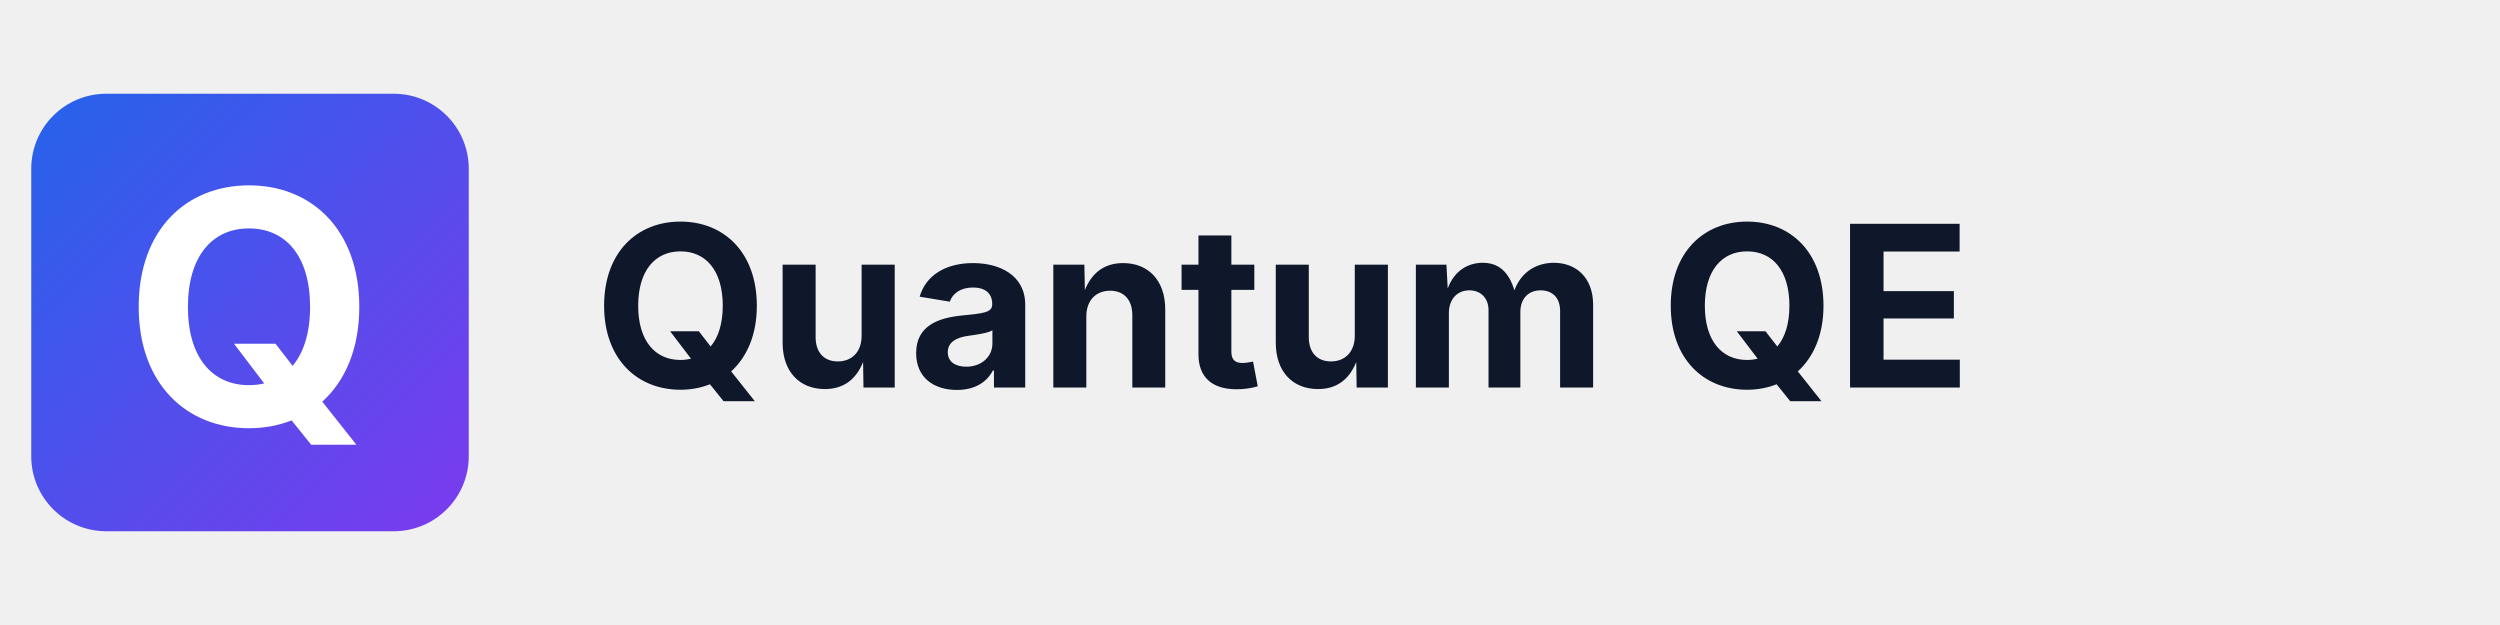
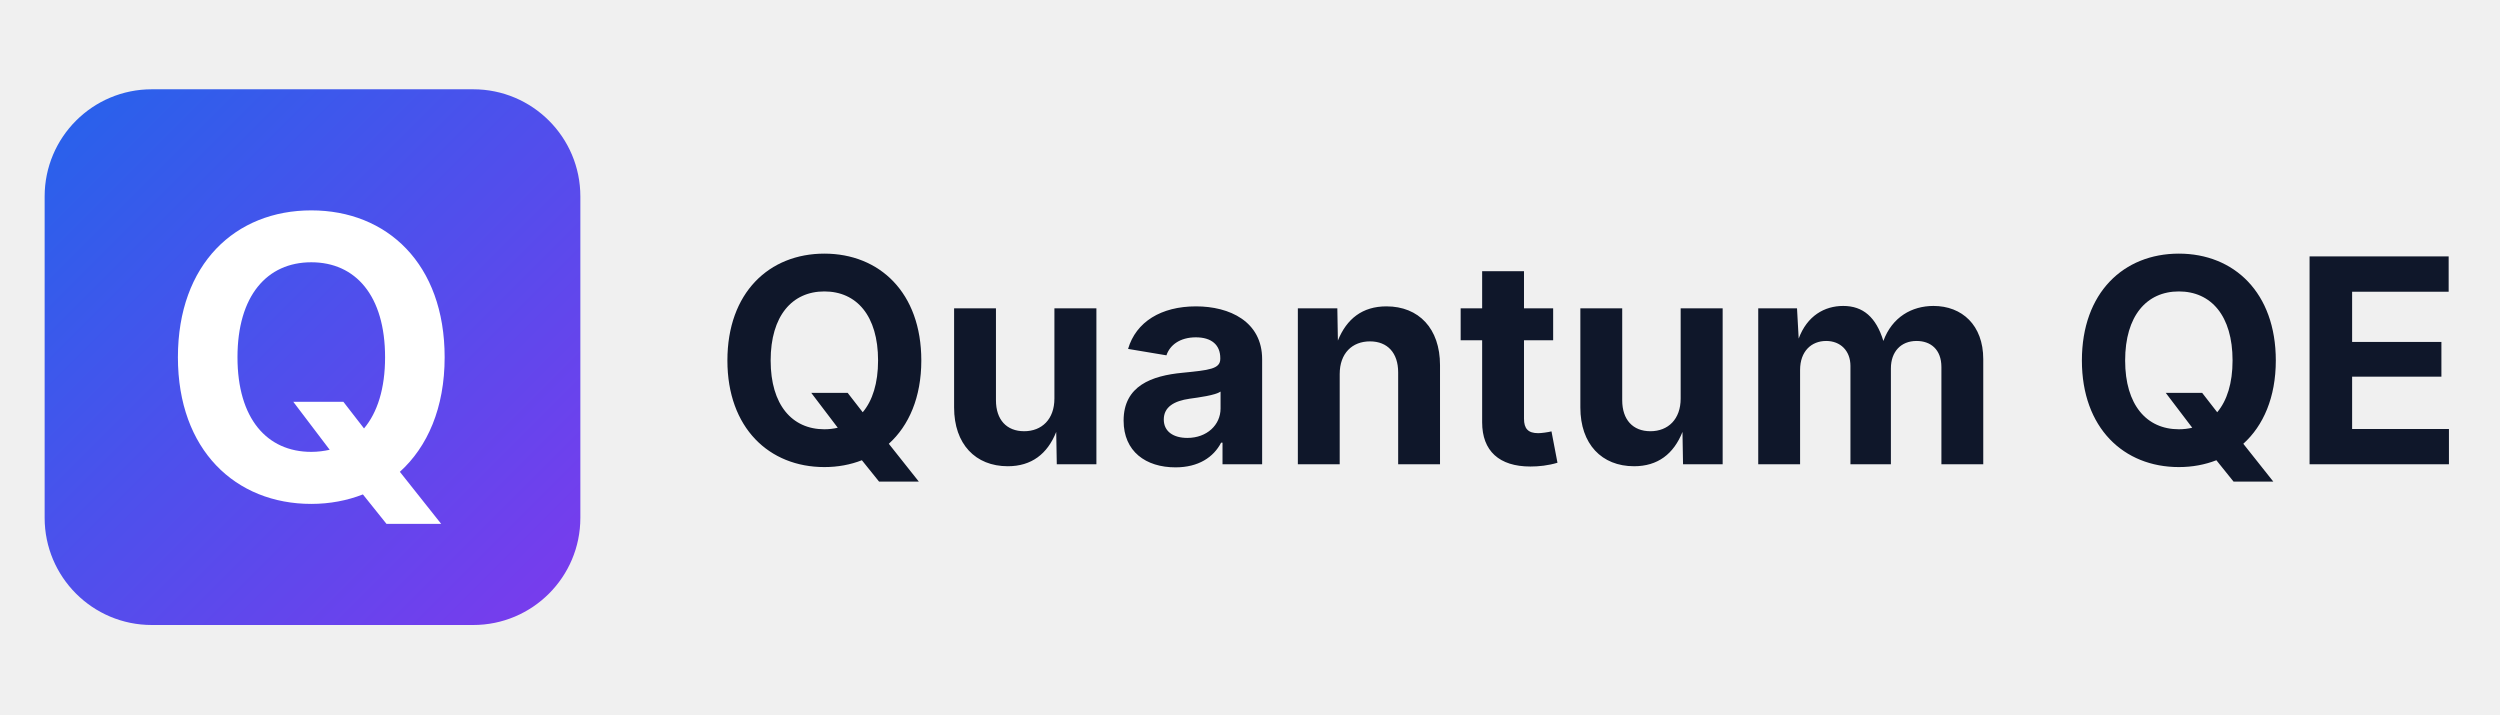
- <svg xmlns="http://www.w3.org/2000/svg" viewBox="0 0 400 100" width="400" height="100">
+ <svg xmlns="http://www.w3.org/2000/svg" viewBox="0 0 280 80" width="280" height="80">
  <defs>
    <linearGradient id="logoGradientH" x1="0%" y1="0%" x2="100%" y2="100%">
      <stop offset="0%" style="stop-color:#2563eb;stop-opacity:1" />
      <stop offset="100%" style="stop-color:#7c3aed;stop-opacity:1" />
    </linearGradient>
  </defs>
-   <rect x="5" y="15" width="70" height="70" rx="12" ry="12" fill="url(#logoGradientH)" />
-   <text x="40" y="68" font-family="Inter, -apple-system, BlinkMacSystemFont, 'Segoe UI', Arial, sans-serif" font-size="52" font-weight="700" text-anchor="middle" fill="white">Q</text>
-   <text x="95" y="62" font-family="Inter, -apple-system, BlinkMacSystemFont, 'Segoe UI', Arial, sans-serif" font-size="36" font-weight="700" fill="#0f172a">Quantum QE</text>
+   <rect x="5" y="10" width="60" height="60" rx="12" ry="12" fill="url(#logoGradientH)" />
+   <text x="35" y="56" font-family="Inter, -apple-system, BlinkMacSystemFont, 'Segoe UI', Arial, sans-serif" font-size="44" font-weight="700" text-anchor="middle" fill="white">Q</text>
+   <text x="80" y="52" font-family="Inter, -apple-system, BlinkMacSystemFont, 'Segoe UI', Arial, sans-serif" font-size="32" font-weight="700" fill="#0f172a">Quantum QE</text>
</svg>
